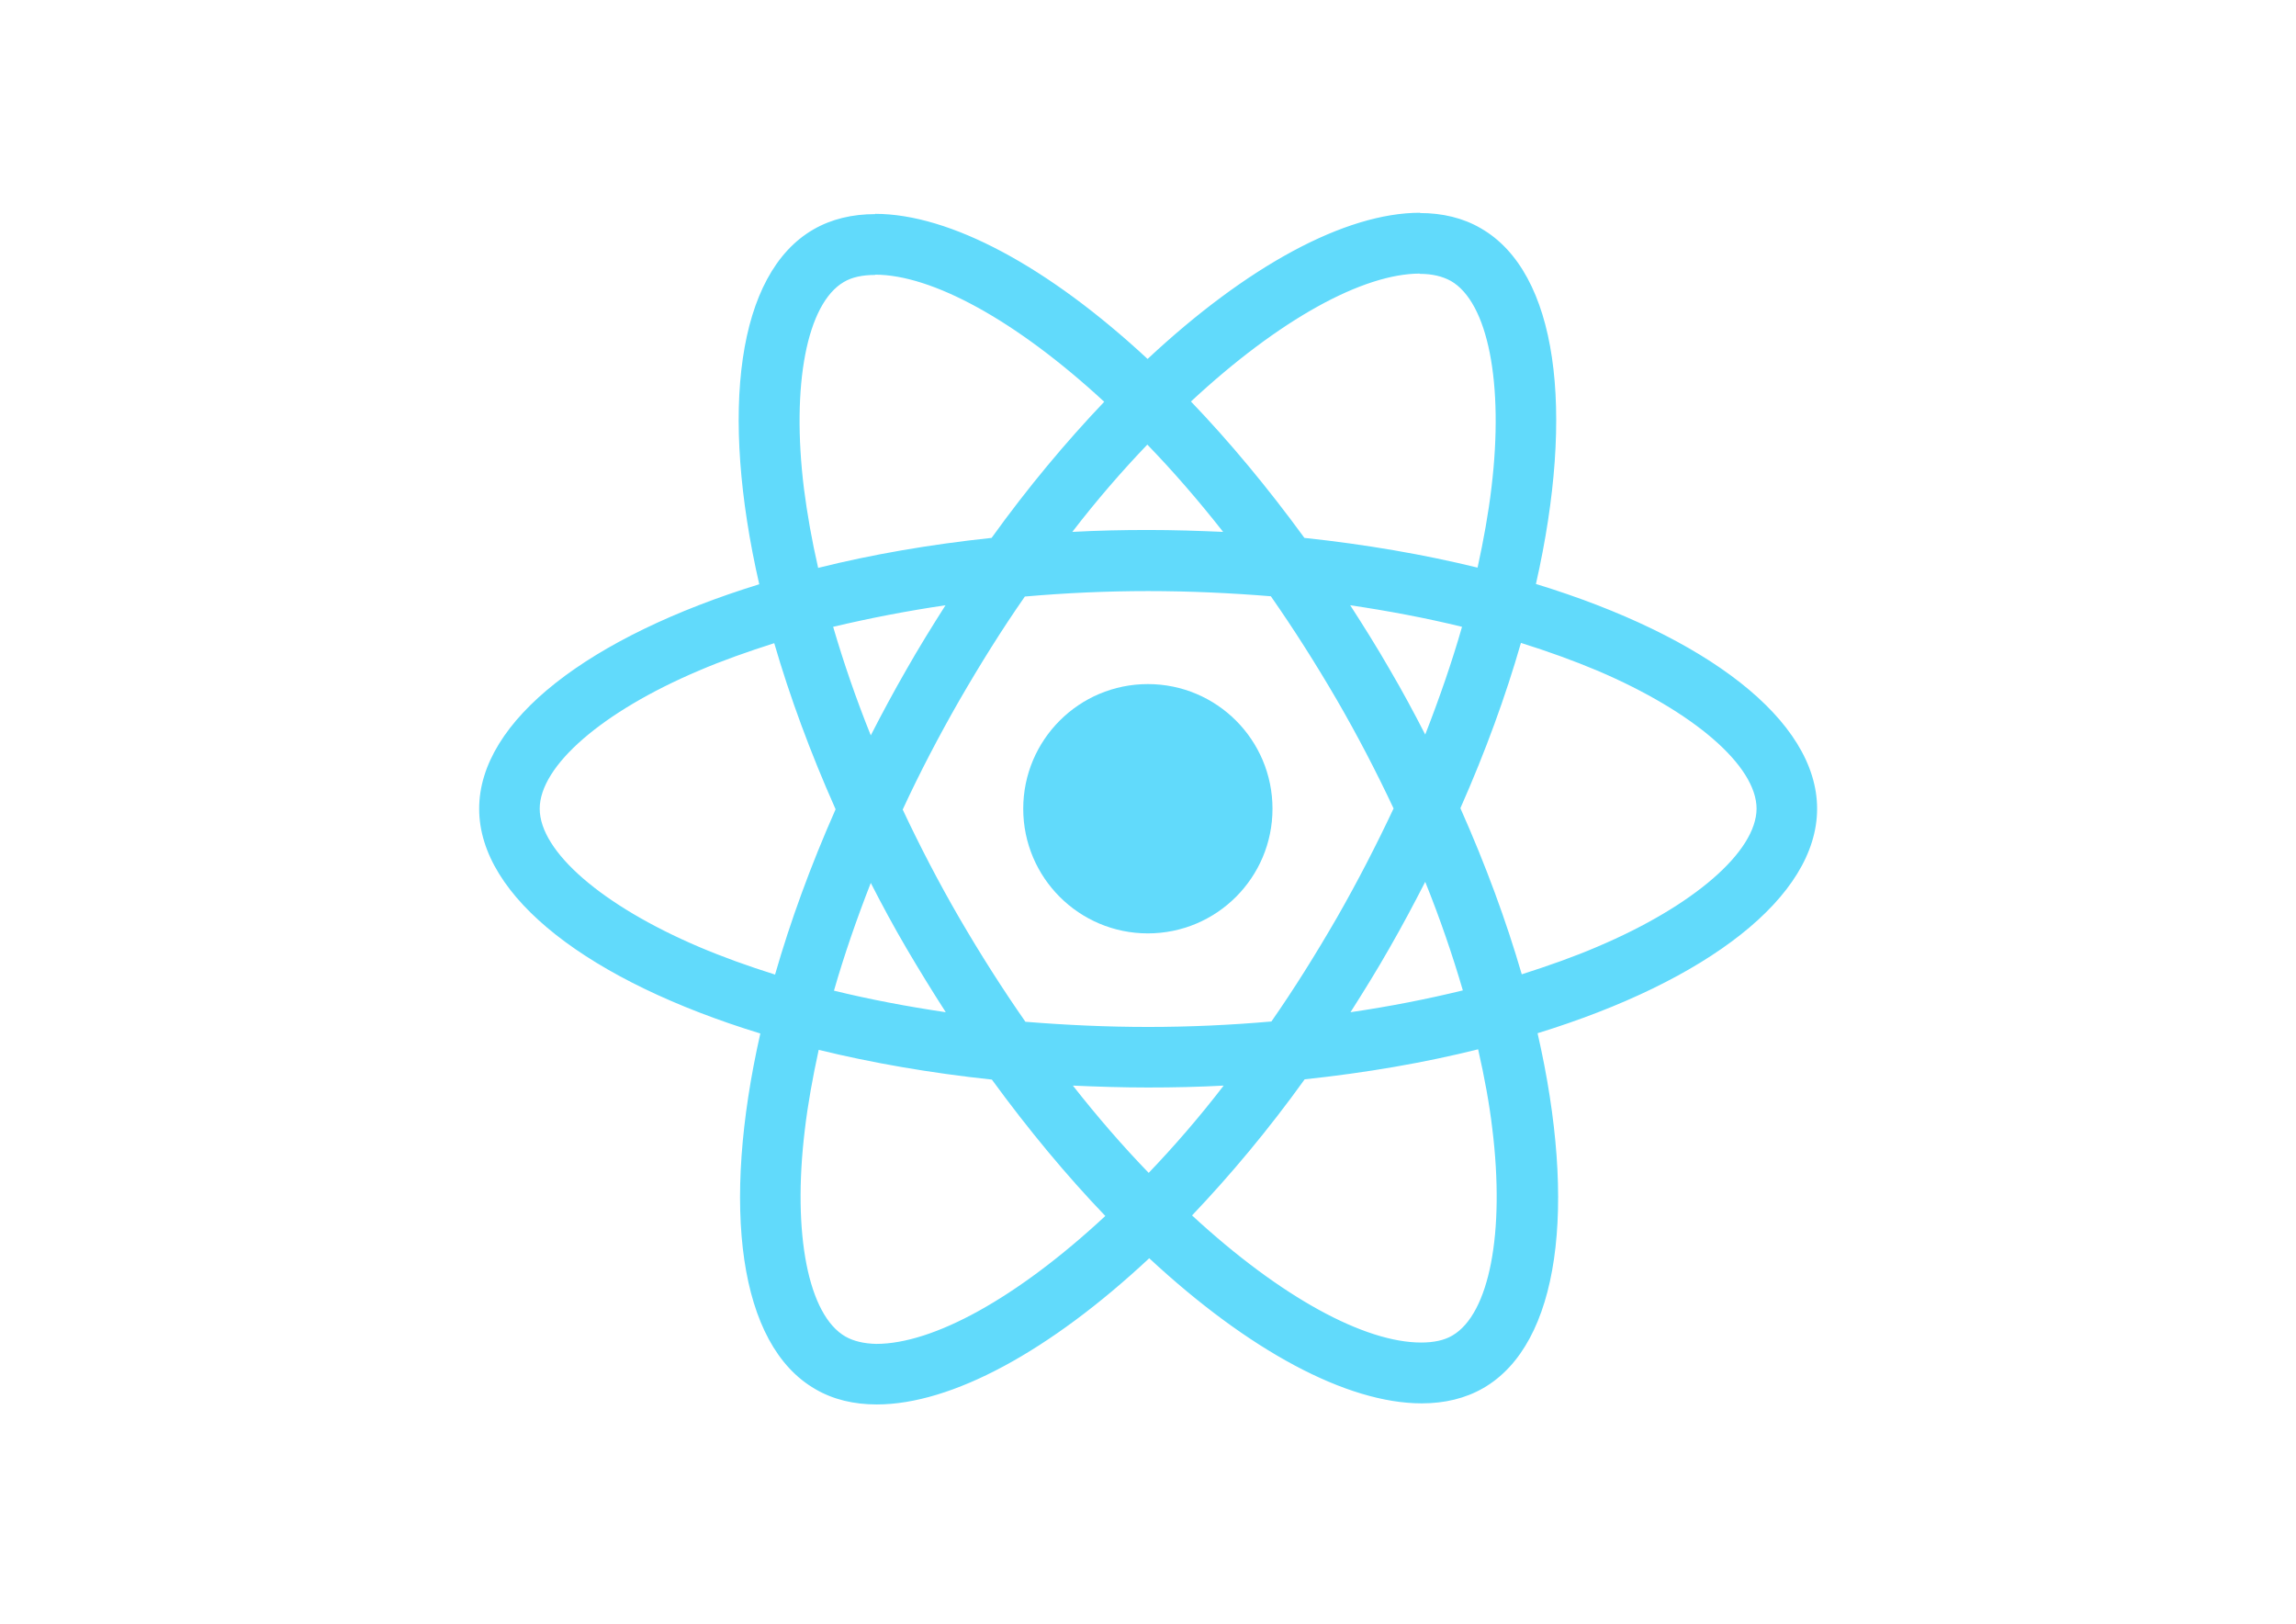
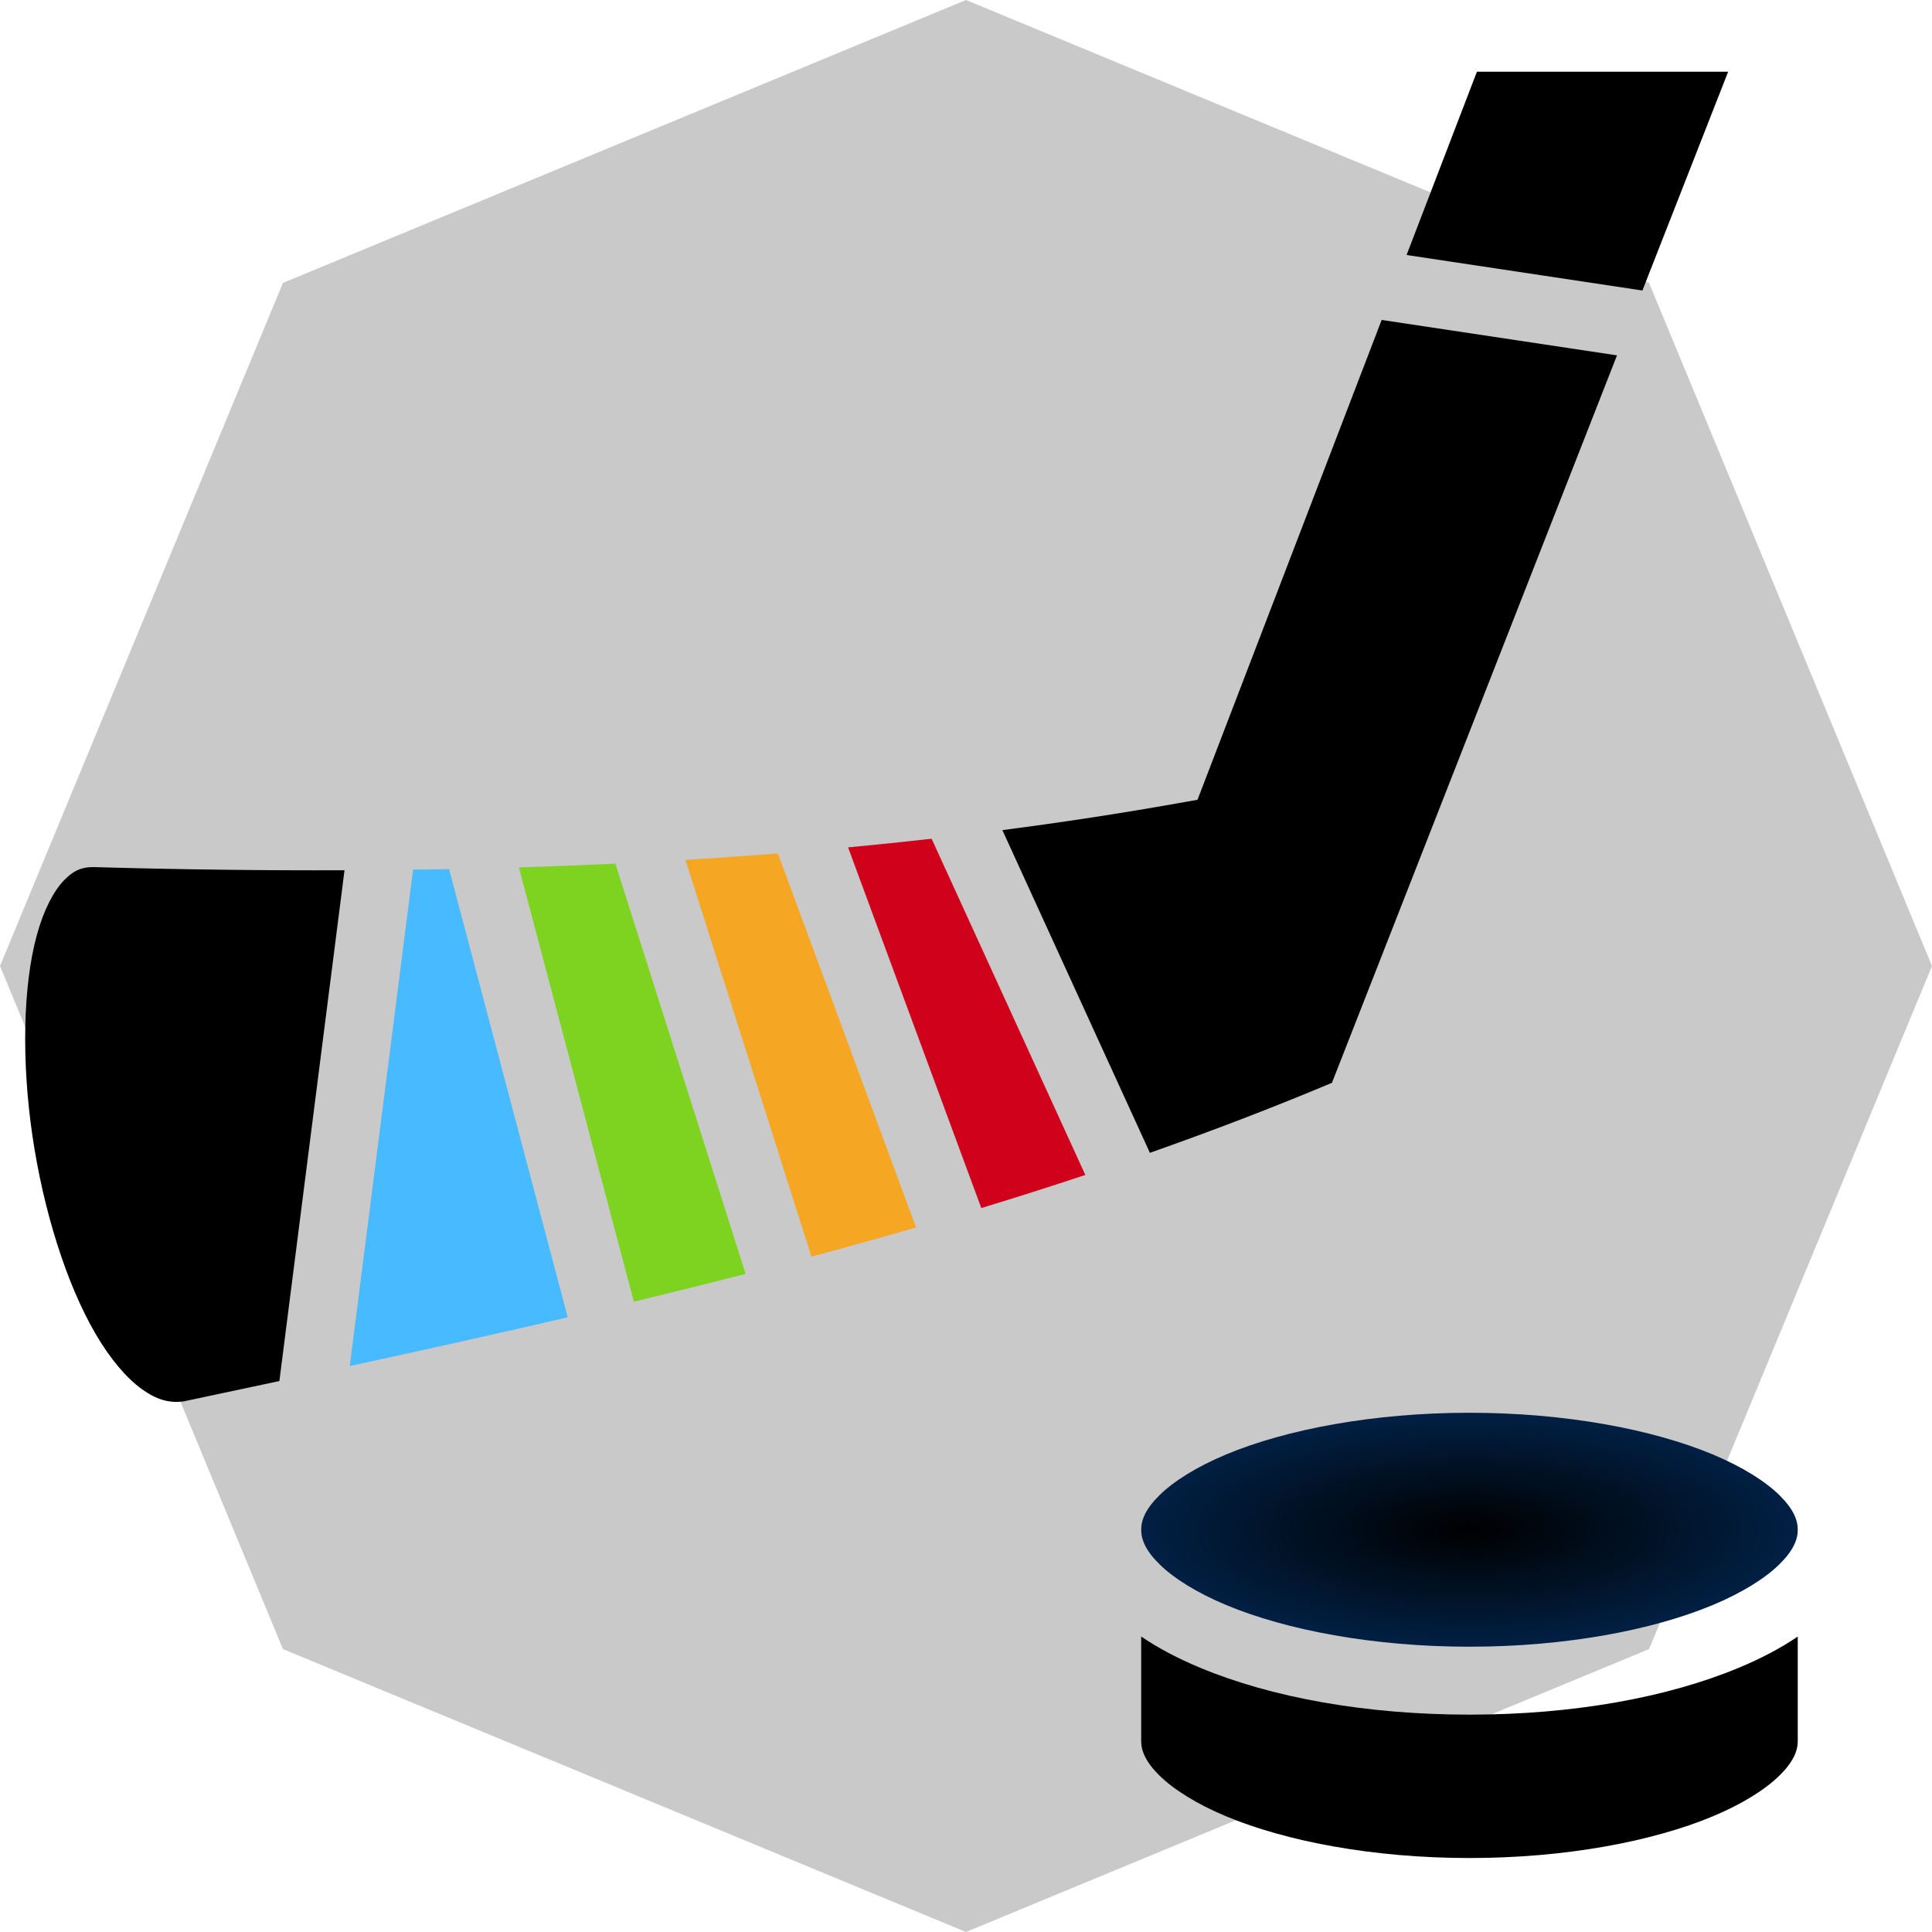
- <svg xmlns="http://www.w3.org/2000/svg" viewBox="0 0 841.9 595.3">
-   <g fill="#61DAFB">
-     <path d="M666.3 296.5c0-32.5-40.7-63.3-103.1-82.4 14.4-63.6 8-114.2-20.2-130.4-6.5-3.8-14.1-5.6-22.4-5.6v22.3c4.6 0 8.3.9 11.4 2.6 13.6 7.8 19.5 37.5 14.9 75.7-1.1 9.4-2.9 19.3-5.1 29.4-19.6-4.8-41-8.5-63.5-10.9-13.5-18.5-27.5-35.3-41.6-50 32.6-30.3 63.2-46.9 84-46.9V78c-27.5 0-63.5 19.6-99.9 53.6-36.4-33.8-72.4-53.2-99.9-53.2v22.3c20.7 0 51.4 16.5 84 46.6-14 14.7-28 31.4-41.3 49.9-22.6 2.4-44 6.1-63.6 11-2.3-10-4-19.7-5.2-29-4.7-38.2 1.1-67.9 14.6-75.8 3-1.8 6.9-2.6 11.5-2.6V78.5c-8.4 0-16 1.8-22.6 5.6-28.1 16.2-34.4 66.7-19.9 130.1-62.2 19.2-102.7 49.9-102.7 82.3 0 32.5 40.7 63.3 103.1 82.4-14.4 63.6-8 114.2 20.2 130.4 6.5 3.8 14.1 5.6 22.5 5.6 27.5 0 63.5-19.6 99.9-53.6 36.4 33.8 72.4 53.2 99.9 53.2 8.4 0 16-1.8 22.6-5.6 28.1-16.2 34.4-66.7 19.9-130.1 62-19.1 102.5-49.9 102.5-82.3zm-130.2-66.7c-3.7 12.9-8.3 26.2-13.5 39.5-4.1-8-8.4-16-13.1-24-4.6-8-9.5-15.8-14.4-23.4 14.2 2.1 27.9 4.7 41 7.9zm-45.8 106.5c-7.8 13.5-15.8 26.3-24.1 38.2-14.9 1.3-30 2-45.2 2-15.1 0-30.2-.7-45-1.9-8.3-11.9-16.4-24.6-24.2-38-7.6-13.1-14.5-26.4-20.8-39.8 6.2-13.4 13.2-26.8 20.7-39.9 7.8-13.5 15.8-26.3 24.1-38.2 14.9-1.3 30-2 45.2-2 15.1 0 30.2.7 45 1.9 8.3 11.9 16.4 24.6 24.2 38 7.6 13.1 14.5 26.4 20.8 39.8-6.3 13.4-13.2 26.8-20.7 39.9zm32.3-13c5.4 13.4 10 26.8 13.8 39.8-13.1 3.2-26.9 5.9-41.2 8 4.9-7.7 9.8-15.6 14.4-23.7 4.6-8 8.9-16.1 13-24.1zM421.2 430c-9.3-9.6-18.6-20.3-27.8-32 9 .4 18.2.7 27.5.7 9.4 0 18.7-.2 27.8-.7-9 11.7-18.3 22.4-27.5 32zm-74.4-58.9c-14.2-2.1-27.9-4.7-41-7.9 3.7-12.9 8.3-26.2 13.5-39.5 4.1 8 8.4 16 13.1 24 4.7 8 9.5 15.8 14.4 23.4zM420.7 163c9.3 9.6 18.6 20.3 27.8 32-9-.4-18.2-.7-27.5-.7-9.4 0-18.7.2-27.8.7 9-11.7 18.3-22.4 27.5-32zm-74 58.9c-4.9 7.7-9.8 15.6-14.4 23.7-4.6 8-8.9 16-13 24-5.4-13.4-10-26.8-13.8-39.8 13.1-3.1 26.9-5.8 41.2-7.9zm-90.5 125.2c-35.4-15.1-58.3-34.9-58.3-50.6 0-15.7 22.9-35.6 58.3-50.6 8.6-3.7 18-7 27.7-10.1 5.7 19.6 13.2 40 22.5 60.9-9.2 20.8-16.6 41.1-22.2 60.6-9.9-3.1-19.3-6.5-28-10.2zM310 490c-13.6-7.8-19.5-37.5-14.9-75.7 1.1-9.4 2.9-19.3 5.1-29.4 19.6 4.8 41 8.5 63.5 10.9 13.5 18.5 27.5 35.3 41.6 50-32.6 30.3-63.2 46.9-84 46.9-4.5-.1-8.3-1-11.3-2.7zm237.2-76.2c4.7 38.2-1.1 67.9-14.6 75.8-3 1.8-6.9 2.6-11.5 2.6-20.7 0-51.4-16.5-84-46.6 14-14.7 28-31.4 41.3-49.9 22.6-2.4 44-6.1 63.6-11 2.3 10.1 4.1 19.8 5.2 29.1zm38.5-66.7c-8.6 3.7-18 7-27.7 10.1-5.7-19.6-13.2-40-22.5-60.9 9.2-20.8 16.6-41.1 22.2-60.6 9.9 3.1 19.3 6.5 28.1 10.2 35.4 15.1 58.3 34.9 58.3 50.6-.1 15.7-23 35.6-58.4 50.6zM320.8 78.4z" />
-     <circle cx="420.9" cy="296.5" r="45.7" />
-     <path d="M520.5 78.1z" />
+ <svg xmlns="http://www.w3.org/2000/svg" viewBox="0 0 512 512" style="height: 512px; width: 512px;">
+   <defs>
+     <radialGradient id="delapouite-hockey-gradient-9">
+       <stop offset="0%" stop-color="#000000" stop-opacity="1" />
+       <stop offset="100%" stop-color="#012044" stop-opacity="1" />
+     </radialGradient>
+   </defs>
+   <polygon points="437.02,437.02,256,512,74.98,437.02,0,256,74.98,74.98,256,0,437.02,74.98,512,256" fill="#c9c9c9" fill-opacity="1" />
+   <g class="" transform="translate(-13,1)" style="">
+     <g>
+       <path d="M404.4 18L385.758 66.578L448.256 75.988L470.98 18Z" class="" fill="#000000" fill-opacity="1" />
+       <path d="M379.154 83.787L330.354 210.945L325.35 211.835C309.947 214.575 294.37 216.945 278.64 218.992L317.734 304.512C334.09 298.747 350.194 292.594 365.982 285.957L441.522 93.177Z" class="" fill="#000000" fill-opacity="1" />
+       <path d="M259.89 221.27C252.54 222.102 245.158 222.868 237.744 223.564L273.051 319.15C282.311 316.33 291.504 313.407 300.624 310.373Z" class="" fill="#d0021b" fill-opacity="1" />
+       <path d="M219.146 225.168C211.016 225.81 202.854 226.383 194.656 226.878L228.033 332.016C237.329 329.521 246.573 326.95 255.76 324.291Z" class="" fill="#f5a623" fill-opacity="1" />
+       <path d="M176.088 227.878C167.596 228.278 159.068 228.608 150.512 228.868L180.977 343.955C190.897 341.565 200.774 339.115 210.6 336.59Z" class="selected" fill="#7ed321" fill-opacity="1" />
+       <path d="M37.378 228.785C34.221 228.859 32.238 229.937 29.898 232.367C27.226 235.145 24.568 240.149 22.734 246.895C19.066 260.385 18.704 280.267 21.584 299.941C24.464 319.617 30.566 339.228 38.371 352.564C42.275 359.231 46.587 364.258 50.605 367.14C54.579 369.99 57.891 370.904 61.775 370.36C70.209 368.582 78.622 366.785 87.04 364.992L104.3 229.627C82.723 229.707 60.98 229.434 39.08 228.827L38.943 228.822L38.809 228.814C38.304 228.784 37.829 228.774 37.379 228.784Z" class="" fill="#000000" fill-opacity="1" />
+       <path d="M132.014 229.332C128.839 229.392 125.65 229.425 122.467 229.469L105.693 361.007C125.043 356.83 144.313 352.559 163.451 348.099Z" class="" fill="#48baff" fill-opacity="1" />
+       <path d="M402.426 373.395C376.929 373.395 353.876 377.805 338.004 384.418C330.068 387.725 323.974 391.601 320.284 395.236C316.594 398.871 315.426 401.79 315.426 404.396C315.426 406.999 316.596 409.918 320.286 413.553C323.976 417.188 330.068 421.063 338.004 424.371C353.876 430.986 376.929 435.396 402.426 435.396C427.922 435.396 450.973 430.986 466.846 424.372C474.782 421.066 480.874 417.19 484.564 413.555C488.254 409.92 489.426 407.001 489.426 404.397C489.426 401.792 488.256 398.873 484.564 395.237C480.874 391.603 474.782 387.727 466.846 384.42C450.973 377.807 427.922 373.397 402.426 373.397Z" class="" fill="url(#delapouite-hockey-gradient-9)" />
+       <path d="M315.426 432.699L315.426 460.394C315.426 462.998 316.596 465.917 320.286 469.552C323.976 473.187 330.068 477.062 338.004 480.37C353.876 486.985 376.929 491.395 402.426 491.395C427.922 491.395 450.973 486.985 466.846 480.371C474.782 477.065 480.874 473.189 484.564 469.554C488.254 465.919 489.426 463 489.426 460.396L489.426 432.7C484.836 435.828 479.586 438.563 473.77 440.986C454.897 448.85 429.95 453.396 402.426 453.396C374.903 453.396 349.956 448.85 331.082 440.986C325.266 438.563 320.014 435.828 315.426 432.699Z" class="" fill="#000000" fill-opacity="1" />
+     </g>
  </g>
</svg>
